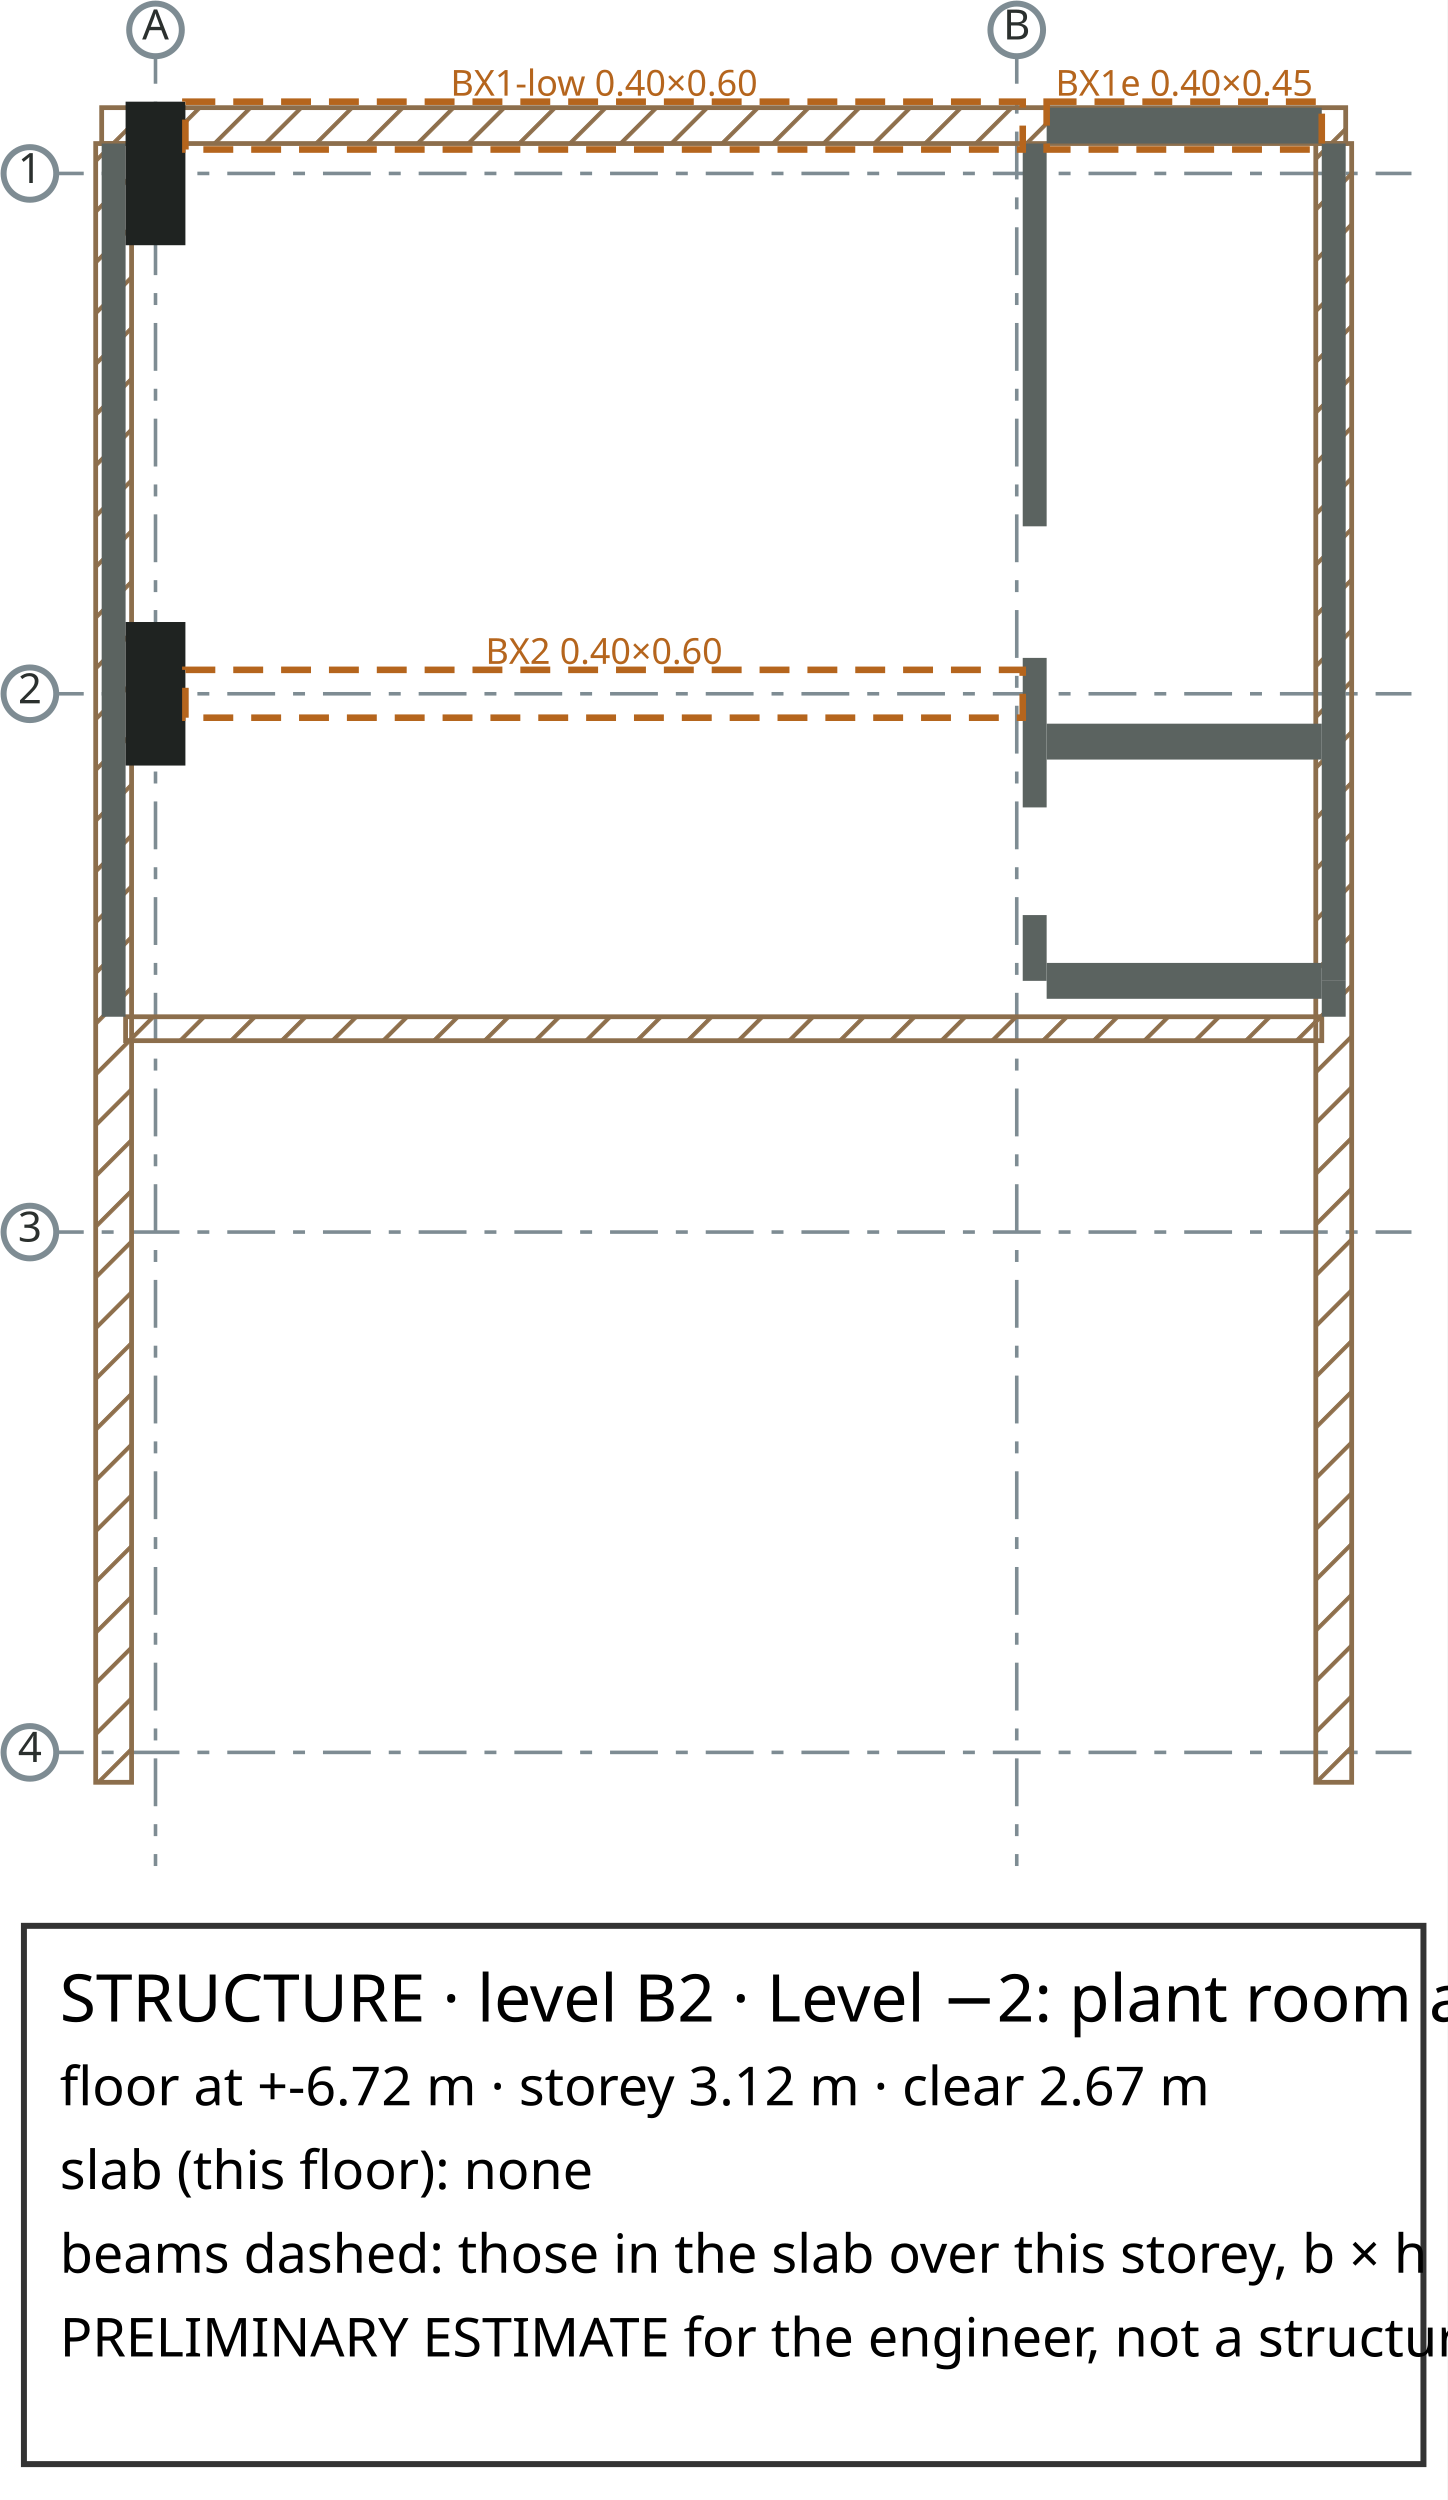
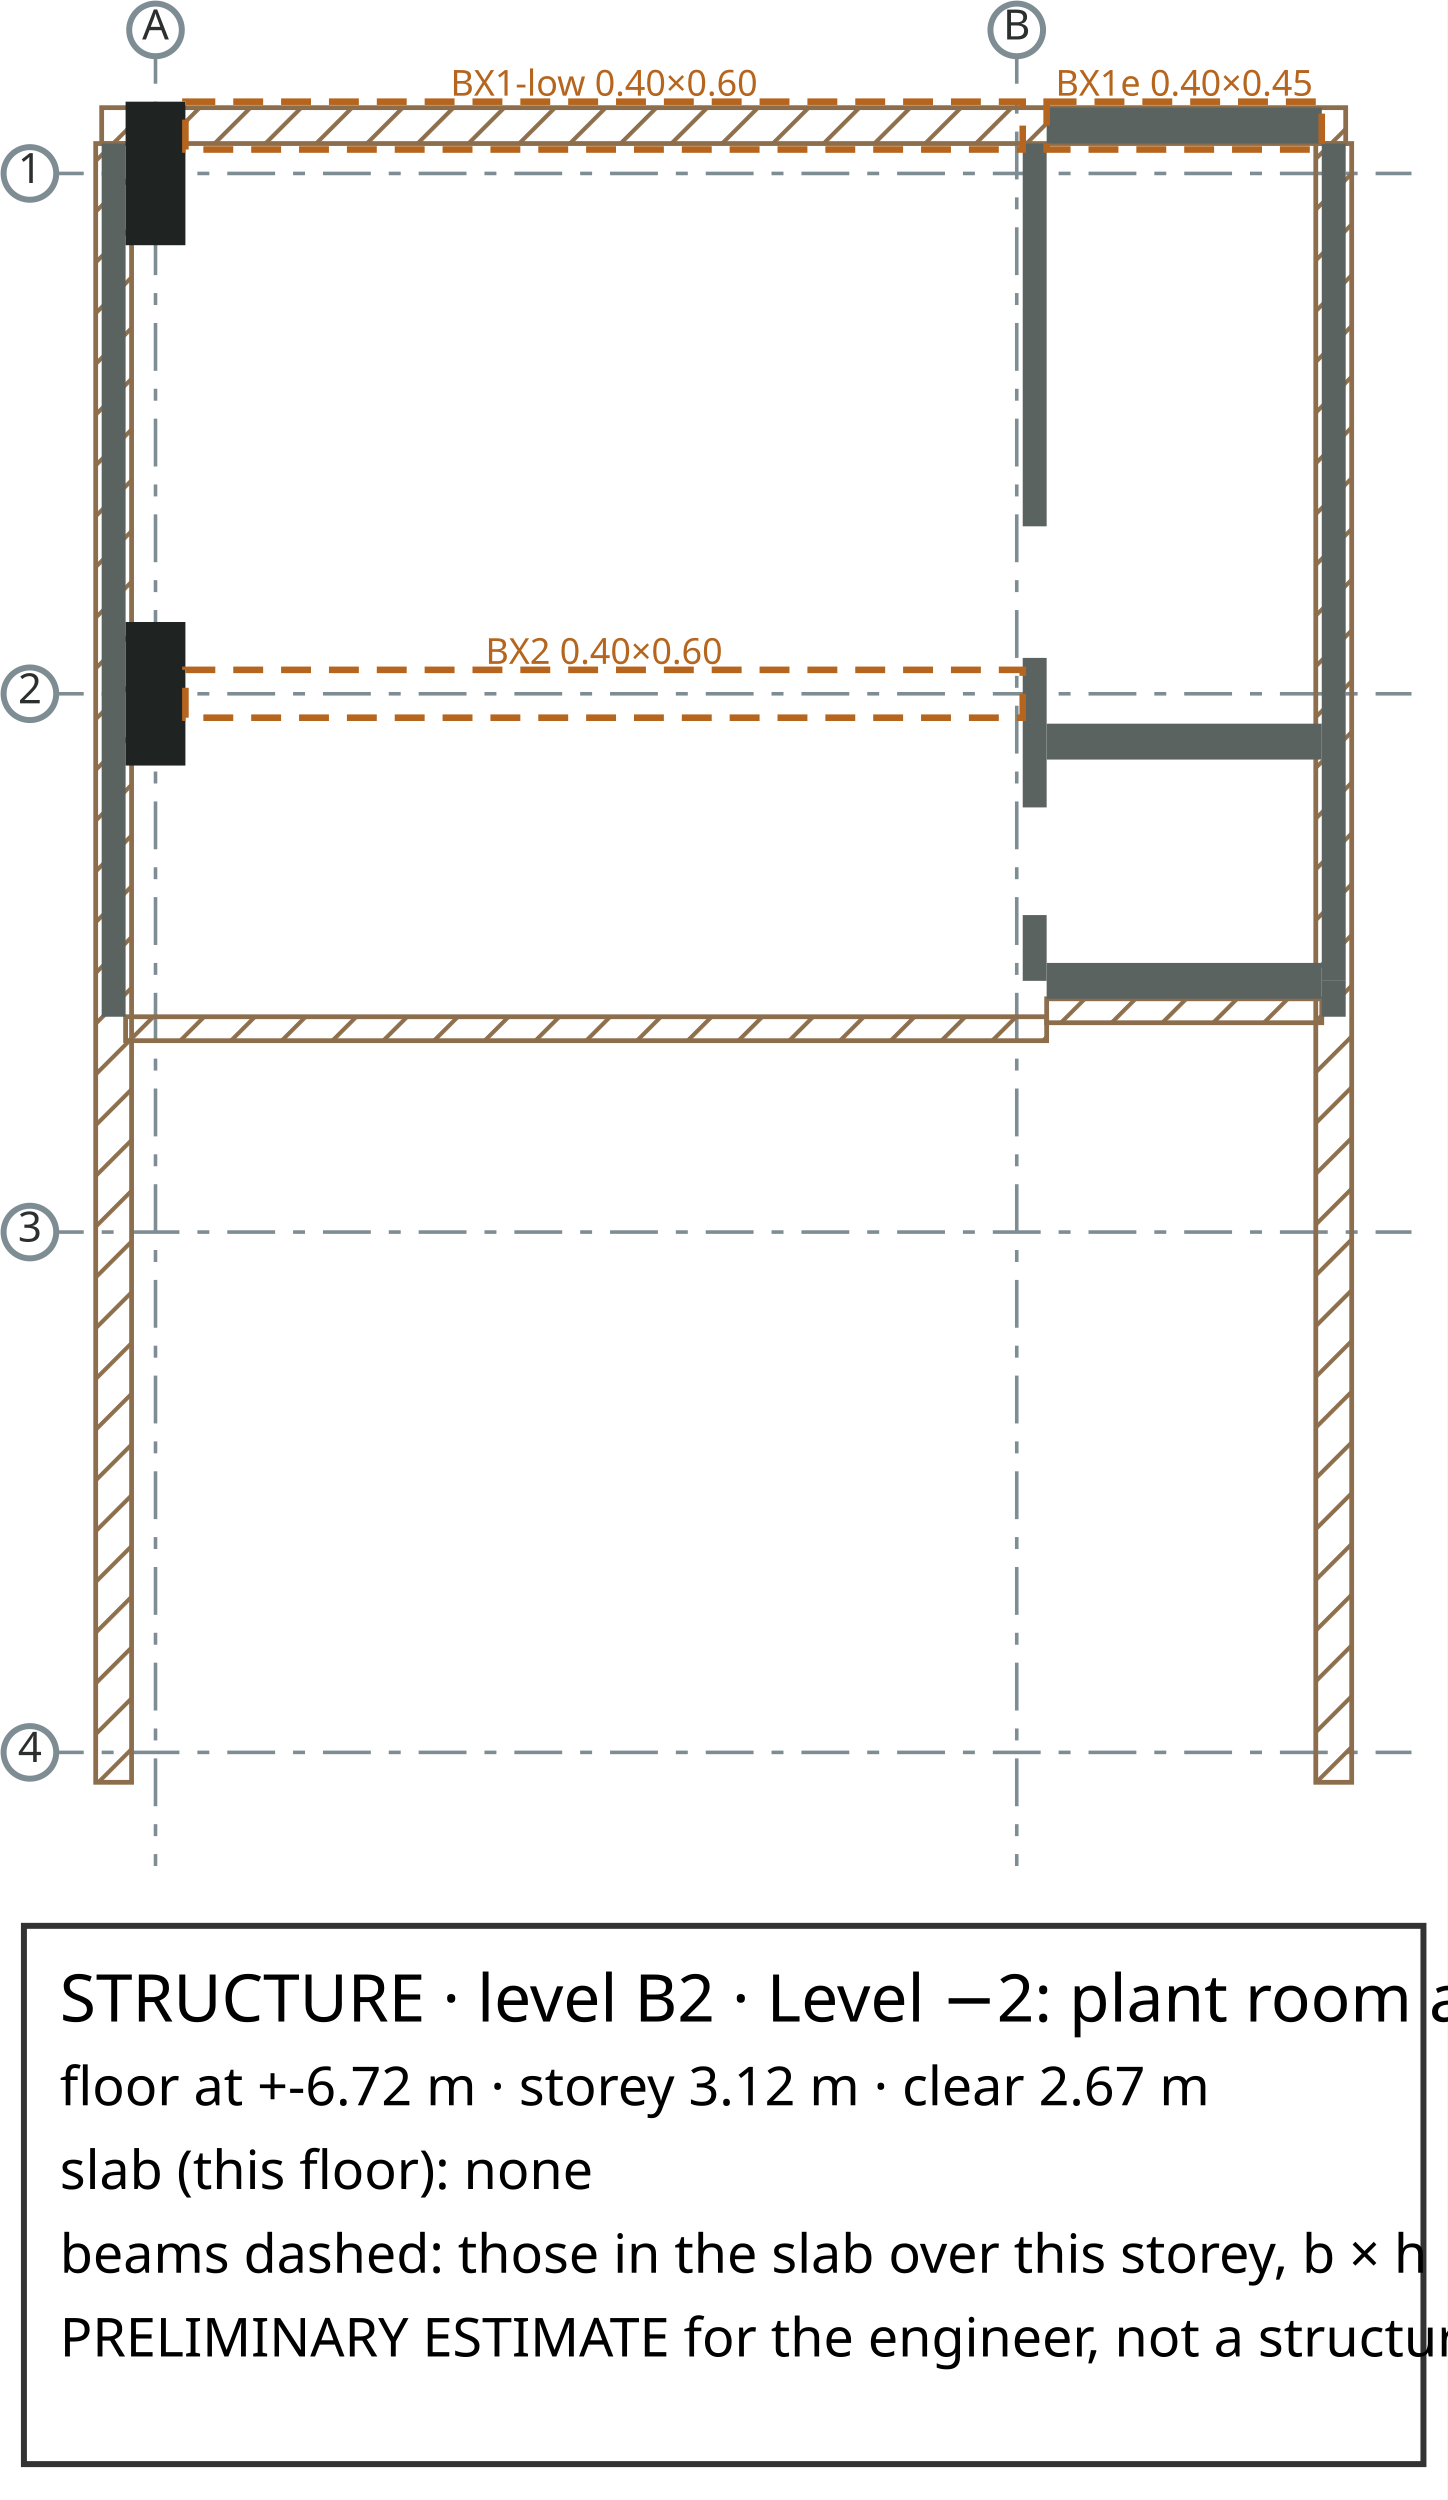
<svg xmlns="http://www.w3.org/2000/svg" viewBox="0 0 242 418" width="242mm" height="418mm">
  <rect width="100%" height="100%" fill="#fff" />
  <style>.st-p{fill:#F2EFE7;stroke:#C9C3B5;stroke-width:.6}.st-c{fill:#1F2321}.st-s{fill:#5B6360}.st-w{fill:#9AA19D}.st-r{fill:url(#st-hatch);stroke:#8C6E4C;stroke-width:.8}.st-b{fill:none;stroke:#B5651D;stroke-width:1.1;stroke-dasharray:5 3}.st-g{stroke:#7E8C93;stroke-width:.6;stroke-dasharray:8 3 2 3}.st-t{font:7px sans-serif;fill:#2B302E}.st-bt{font:6px sans-serif;fill:#B5651D}</style>
  <defs>
    <pattern id="st-hatch" width="6" height="6" patternUnits="userSpaceOnUse" patternTransform="rotate(45)">
      <line x1="0" y1="0" x2="0" y2="6" stroke="#8C6E4C" stroke-width="1.4" />
    </pattern>
  </defs>
  <line x1="26.0" y1="6.0" x2="26.0" y2="312.0" class="st-g" />
  <circle cx="26.0" cy="5.0" r="4.4" fill="#fff" stroke="#7E8C93" />
  <text x="26.0" y="6.6" text-anchor="middle" class="st-t">A</text>
  <line x1="170.0" y1="6.0" x2="170.0" y2="312.0" class="st-g" />
  <circle cx="170.0" cy="5.0" r="4.4" fill="#fff" stroke="#7E8C93" />
  <text x="170.0" y="6.6" text-anchor="middle" class="st-t">B</text>
  <line x1="6.0" y1="29.0" x2="236.0" y2="29.0" class="st-g" />
  <circle cx="5.0" cy="29.0" r="4.4" fill="#fff" stroke="#7E8C93" />
  <text x="5.0" y="30.6" text-anchor="middle" class="st-t">1</text>
  <line x1="6.0" y1="116.0" x2="236.0" y2="116.0" class="st-g" />
  <circle cx="5.0" cy="116.0" r="4.4" fill="#fff" stroke="#7E8C93" />
  <text x="5.0" y="117.6" text-anchor="middle" class="st-t">2</text>
  <line x1="6.0" y1="206.0" x2="236.0" y2="206.0" class="st-g" />
  <circle cx="5.0" cy="206.0" r="4.4" fill="#fff" stroke="#7E8C93" />
  <text x="5.0" y="207.6" text-anchor="middle" class="st-t">3</text>
  <line x1="6.0" y1="293.0" x2="236.0" y2="293.0" class="st-g" />
  <circle cx="5.0" cy="293.0" r="4.4" fill="#fff" stroke="#7E8C93" />
  <text x="5.0" y="294.6" text-anchor="middle" class="st-t">4</text>
  <rect x="17.0" y="18.0" width="208.0" height="6.0" class="st-r" />
  <rect x="16.0" y="24.0" width="6.0" height="274.0" class="st-r" />
  <rect x="220.0" y="24.0" width="6.0" height="274.0" class="st-r" />
-   <rect x="21.0" y="170.0" width="200.0" height="4.0" class="st-r" />
+   <rect x="21.0" y="170.0" width="154.0" height="4.0" class="st-r" />
+   <rect x="175.0" y="167.0" width="46.0" height="4.0" class="st-r" />
  <rect x="17.0" y="24.0" width="4.0" height="146.0" class="st-s" />
  <rect x="221.0" y="24.0" width="4.0" height="140.0" class="st-s" />
  <rect x="221.0" y="164.0" width="4.0" height="6.0" class="st-s" />
  <rect x="171.0" y="24.0" width="4.0" height="64.0" class="st-s" />
  <rect x="171.0" y="110.0" width="4.0" height="25.0" class="st-s" />
  <rect x="171.0" y="153.0" width="4.0" height="11.0" class="st-s" />
  <rect x="175.0" y="121.0" width="46.0" height="6.0" class="st-s" />
  <rect x="175.0" y="161.0" width="46.0" height="6.0" class="st-s" />
  <rect x="175.0" y="18.0" width="46.0" height="6.0" class="st-s" />
  <rect x="21.0" y="17.0" width="10.0" height="24.0" class="st-c" />
  <rect x="21.0" y="104.0" width="10.0" height="24.0" class="st-c" />
  <rect x="31.0" y="17.0" width="140.0" height="8.0" class="st-b" />
  <text x="101.0" y="16.0" text-anchor="middle" class="st-bt">BX1-low 0.40×0.60</text>
  <rect x="175.0" y="17.0" width="46.0" height="8.0" class="st-b" />
  <text x="198.0" y="16.0" text-anchor="middle" class="st-bt">BX1e 0.40×0.45</text>
  <rect x="31.0" y="112.0" width="140.0" height="8.0" class="st-b" />
  <text x="101.0" y="111.0" text-anchor="middle" class="st-bt">BX2 0.40×0.60</text>
  <rect x="4" y="322" width="234" height="90" fill="none" stroke="#333" />
  <text x="10" y="338" font-family="sans-serif" font-size="11">STRUCTURE · level B2 · Level −2: plant room and stores only</text>
  <text x="10" y="352" font-family="sans-serif" font-size="9">floor at +-6.72 m · storey 3.12 m · clear 2.67 m</text>
  <text x="10" y="366" font-family="sans-serif" font-size="9">slab (this floor): none</text>
  <text x="10" y="380" font-family="sans-serif" font-size="9">beams dashed: those in the slab over this storey, b × h</text>
  <text x="10" y="394" font-family="sans-serif" font-size="9">PRELIMINARY ESTIMATE for the engineer, not a structural design · scale 1:50</text>
</svg>
